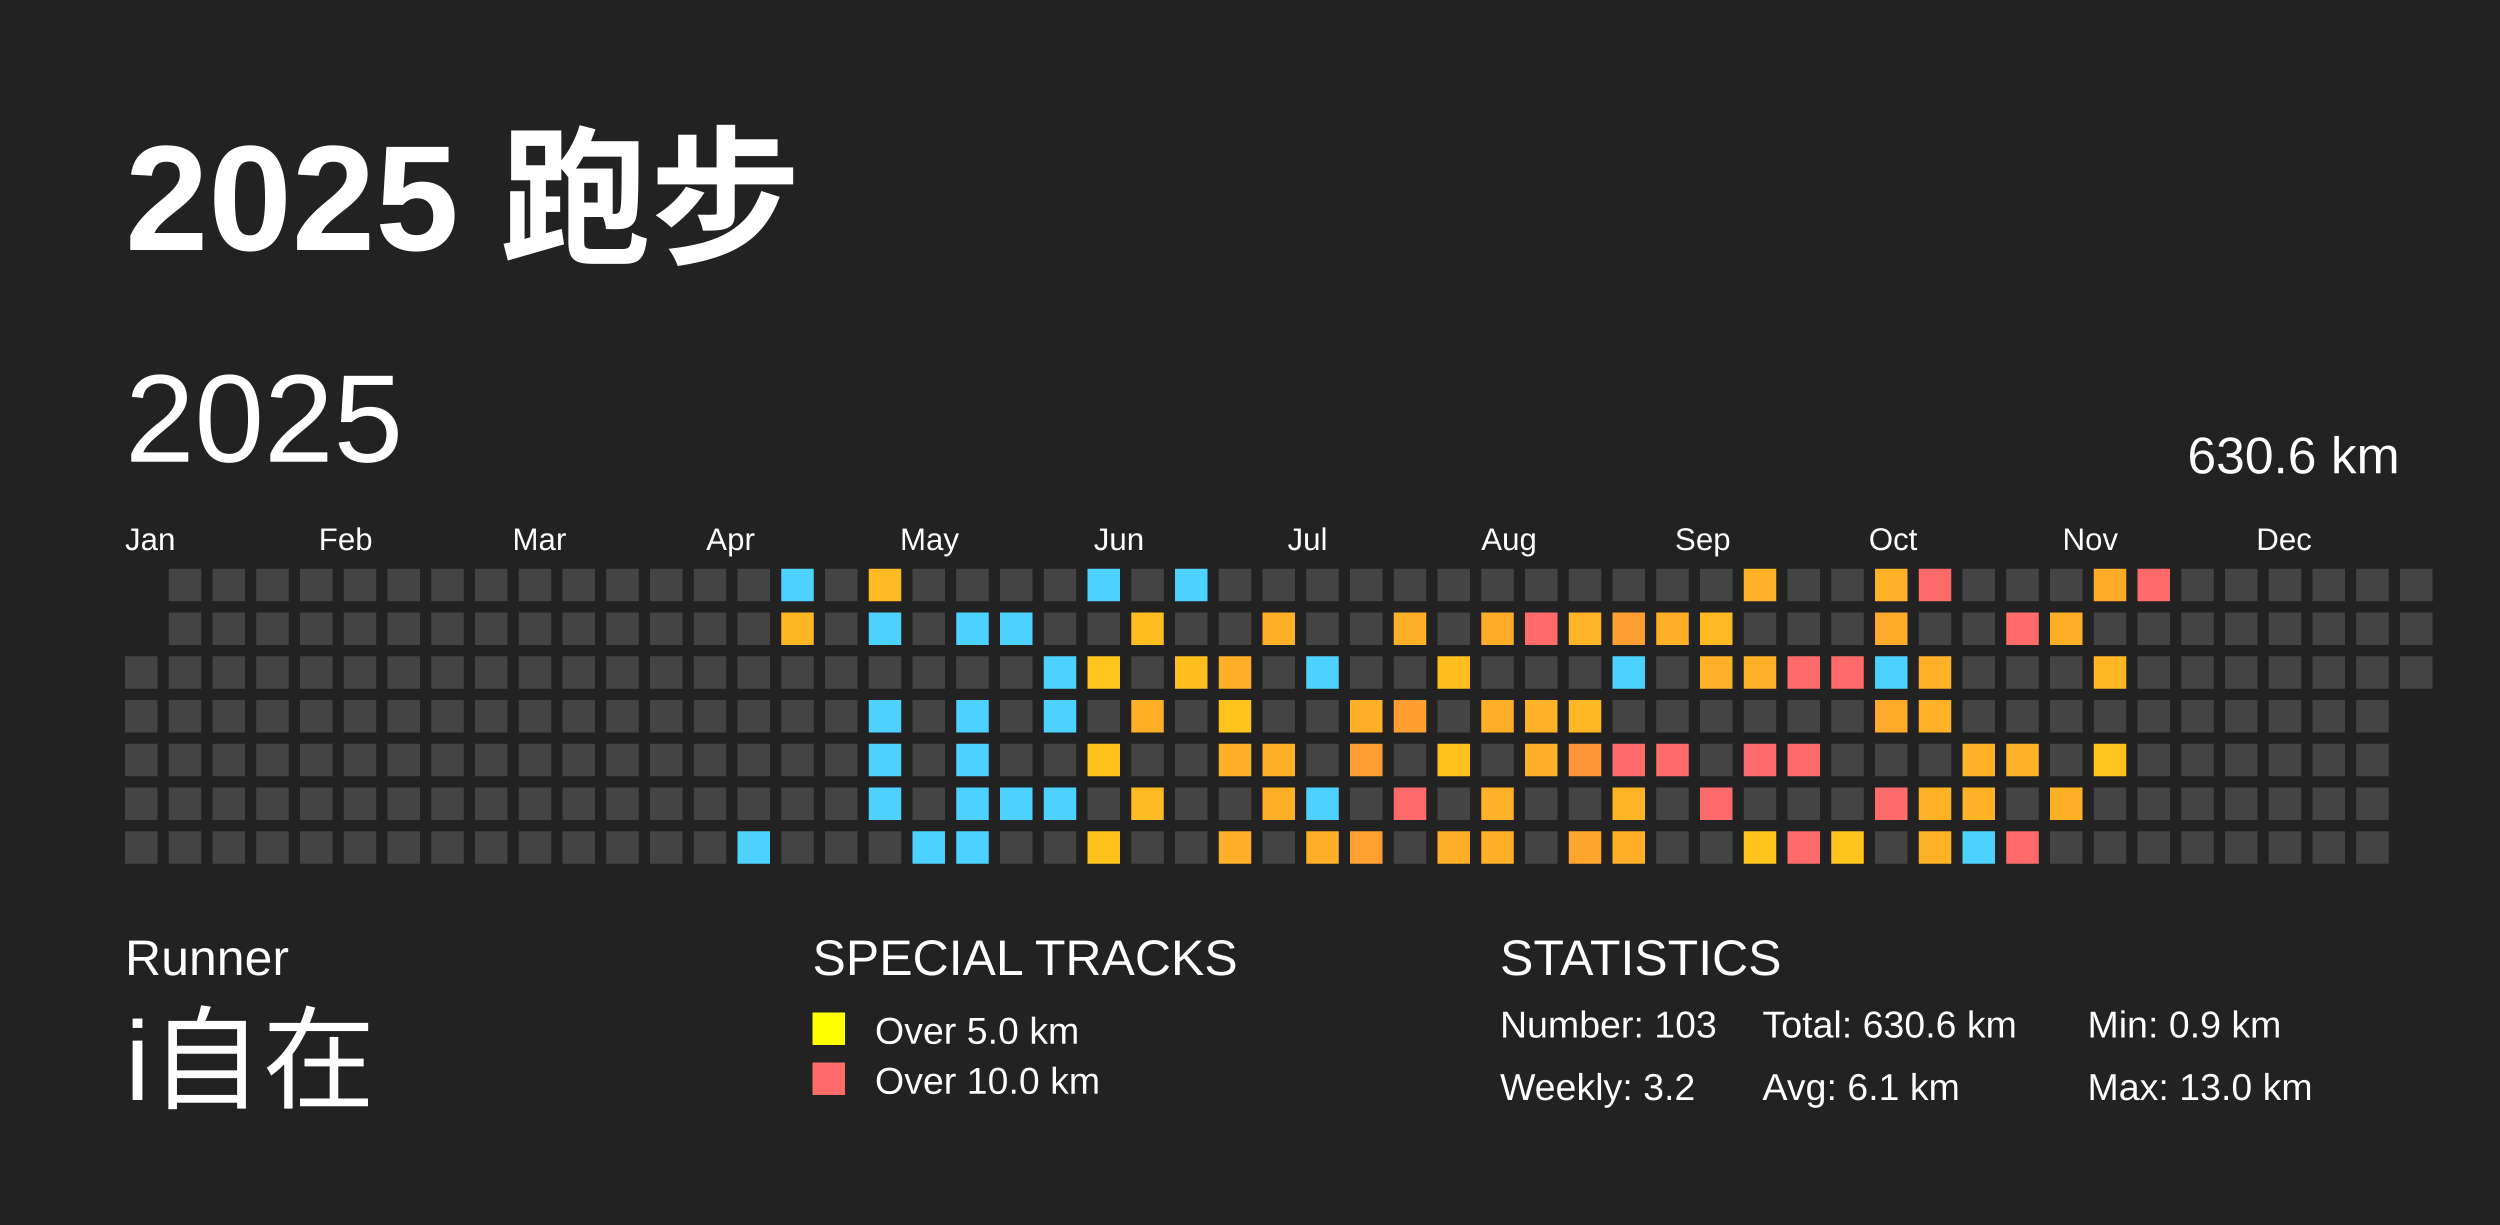
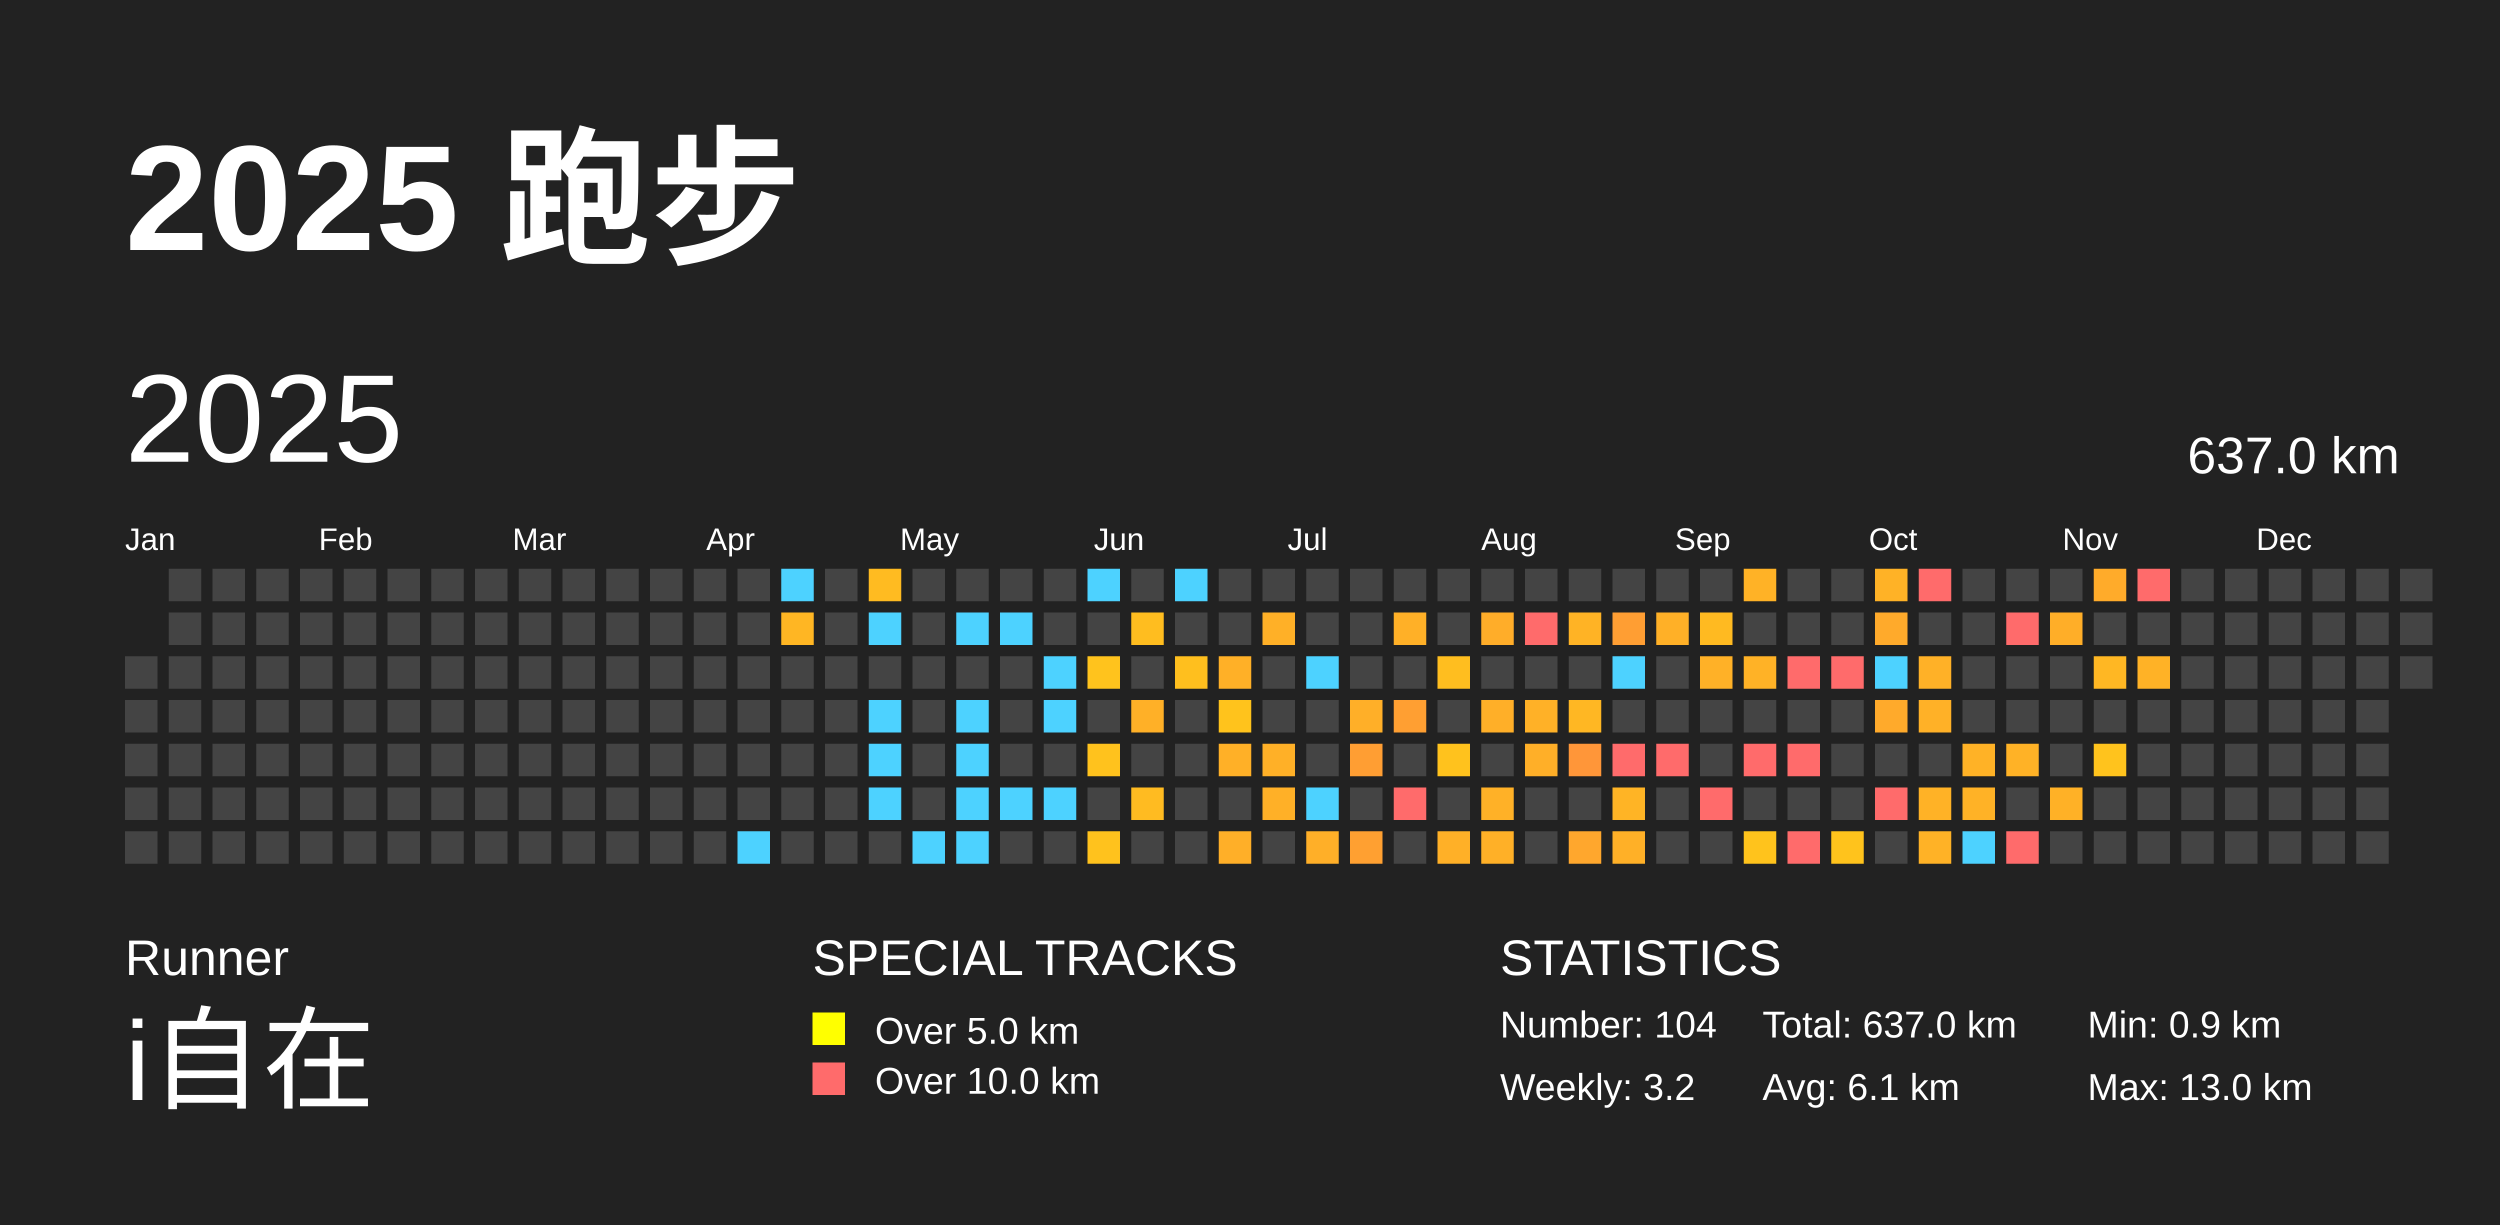
<svg xmlns="http://www.w3.org/2000/svg" baseProfile="full" height="98mm" version="1.1" viewBox="0,0,200,98" width="200mm">
  <defs />
  <rect fill="#222222" height="98" width="200" x="0" y="0" />
  <text fill="#FFFFFF" style="font-size:12px; font-family:Arial; font-weight:bold;" x="10" y="20">2025 跑步</text>
  <text fill="#FFFFFF" style="font-size:4px; font-family:Arial" x="10" y="78">Runner</text>
  <text fill="#FFFFFF" style="font-size:9px; font-family:Arial" x="10" y="88">i自在</text>
  <text fill="#FFFFFF" style="font-size:4px; font-family:Arial" x="65" y="78">SPECIAL TRACKS</text>
  <rect fill="#FFFF00" height="2.6" width="2.6" x="65" y="81" />
  <text fill="#FFFFFF" style="font-size:3px; font-family:Arial" x="70" y="83.5">Over 5.0 km</text>
  <rect fill="#FF6B6B" height="2.6" width="2.6" x="65" y="85" />
  <text fill="#FFFFFF" style="font-size:3px; font-family:Arial" x="70" y="87.5">Over 10.0 km</text>
  <text fill="#FFFFFF" style="font-size:4px; font-family:Arial" x="120" y="78">STATISTICS</text>
-   <text fill="#FFFFFF" style="font-size:3px; font-family:Arial" x="120" y="83">Number: 103</text>
+   <text fill="#FFFFFF" style="font-size:3px; font-family:Arial" x="120" y="83">Number: 104</text>
  <text fill="#FFFFFF" style="font-size:3px; font-family:Arial" x="120" y="88">Weekly: 3.2</text>
-   <text fill="#FFFFFF" style="font-size:3px; font-family:Arial" x="141" y="83">Total: 630.6 km</text>
+   <text fill="#FFFFFF" style="font-size:3px; font-family:Arial" x="141" y="83">Total: 637.0 km</text>
  <text fill="#FFFFFF" style="font-size:3px; font-family:Arial" x="141" y="88">Avg: 6.1 km</text>
  <text fill="#FFFFFF" style="font-size:3px; font-family:Arial" x="167" y="83">Min: 0.9 km</text>
  <text fill="#FFFFFF" style="font-size:3px; font-family:Arial" x="167" y="88">Max: 13.0 km</text>
  <text dominant-baseline="hanging" fill="#FFFFFF" style="font-size:10.0px; font-family:Arial;" x="10" y="30">2025</text>
-   <text dominant-baseline="hanging" fill="#FFFFFF" style="font-size:4.125px; font-family:Arial;" x="175" y="35">630.6 km</text>
+   <text dominant-baseline="hanging" fill="#FFFFFF" style="font-size:4.125px; font-family:Arial;" x="175" y="35">637.0 km</text>
  <text fill="#FFFFFF" style="font-size:2.5px; font-family:Arial" x="10.0" y="44">Jan</text>
  <text fill="#FFFFFF" style="font-size:2.5px; font-family:Arial" x="25.5" y="44">Feb</text>
  <text fill="#FFFFFF" style="font-size:2.5px; font-family:Arial" x="41.0" y="44">Mar</text>
  <text fill="#FFFFFF" style="font-size:2.5px; font-family:Arial" x="56.5" y="44">Apr</text>
  <text fill="#FFFFFF" style="font-size:2.5px; font-family:Arial" x="72.0" y="44">May</text>
  <text fill="#FFFFFF" style="font-size:2.5px; font-family:Arial" x="87.5" y="44">Jun</text>
  <text fill="#FFFFFF" style="font-size:2.5px; font-family:Arial" x="103.0" y="44">Jul</text>
  <text fill="#FFFFFF" style="font-size:2.5px; font-family:Arial" x="118.5" y="44">Aug</text>
  <text fill="#FFFFFF" style="font-size:2.5px; font-family:Arial" x="134.0" y="44">Sep</text>
  <text fill="#FFFFFF" style="font-size:2.5px; font-family:Arial" x="149.5" y="44">Oct</text>
  <text fill="#FFFFFF" style="font-size:2.5px; font-family:Arial" x="165.0" y="44">Nov</text>
  <text fill="#FFFFFF" style="font-size:2.5px; font-family:Arial" x="180.5" y="44">Dec</text>
  <rect fill="#444444" height="2.6" width="2.6" x="10.0" y="52.5" />
  <rect fill="#444444" height="2.6" width="2.6" x="10.0" y="56.0" />
  <rect fill="#444444" height="2.6" width="2.6" x="10.0" y="59.5" />
  <rect fill="#444444" height="2.6" width="2.6" x="10.0" y="63.0" />
  <rect fill="#444444" height="2.6" width="2.6" x="10.0" y="66.5" />
  <rect fill="#444444" height="2.6" width="2.6" x="13.5" y="45.5" />
  <rect fill="#444444" height="2.6" width="2.6" x="13.5" y="49.0" />
  <rect fill="#444444" height="2.6" width="2.6" x="13.5" y="52.5" />
  <rect fill="#444444" height="2.6" width="2.6" x="13.5" y="56.0" />
  <rect fill="#444444" height="2.6" width="2.6" x="13.5" y="59.5" />
  <rect fill="#444444" height="2.6" width="2.6" x="13.5" y="63.0" />
  <rect fill="#444444" height="2.6" width="2.6" x="13.5" y="66.5" />
  <rect fill="#444444" height="2.6" width="2.6" x="17.0" y="45.5" />
  <rect fill="#444444" height="2.6" width="2.6" x="17.0" y="49.0" />
  <rect fill="#444444" height="2.6" width="2.6" x="17.0" y="52.5" />
  <rect fill="#444444" height="2.6" width="2.6" x="17.0" y="56.0" />
  <rect fill="#444444" height="2.6" width="2.6" x="17.0" y="59.5" />
  <rect fill="#444444" height="2.6" width="2.6" x="17.0" y="63.0" />
  <rect fill="#444444" height="2.6" width="2.6" x="17.0" y="66.5" />
  <rect fill="#444444" height="2.6" width="2.6" x="20.5" y="45.5" />
  <rect fill="#444444" height="2.6" width="2.6" x="20.5" y="49.0" />
  <rect fill="#444444" height="2.6" width="2.6" x="20.5" y="52.5" />
  <rect fill="#444444" height="2.6" width="2.6" x="20.5" y="56.0" />
  <rect fill="#444444" height="2.6" width="2.6" x="20.5" y="59.5" />
  <rect fill="#444444" height="2.6" width="2.6" x="20.5" y="63.0" />
  <rect fill="#444444" height="2.6" width="2.6" x="20.5" y="66.5" />
  <rect fill="#444444" height="2.6" width="2.6" x="24.0" y="45.5" />
  <rect fill="#444444" height="2.6" width="2.6" x="24.0" y="49.0" />
  <rect fill="#444444" height="2.6" width="2.6" x="24.0" y="52.5" />
  <rect fill="#444444" height="2.6" width="2.6" x="24.0" y="56.0" />
  <rect fill="#444444" height="2.6" width="2.6" x="24.0" y="59.5" />
  <rect fill="#444444" height="2.6" width="2.6" x="24.0" y="63.0" />
  <rect fill="#444444" height="2.6" width="2.6" x="24.0" y="66.5" />
  <rect fill="#444444" height="2.6" width="2.6" x="27.5" y="45.5" />
  <rect fill="#444444" height="2.6" width="2.6" x="27.5" y="49.0" />
  <rect fill="#444444" height="2.6" width="2.6" x="27.5" y="52.5" />
  <rect fill="#444444" height="2.6" width="2.6" x="27.5" y="56.0" />
  <rect fill="#444444" height="2.6" width="2.6" x="27.5" y="59.5" />
  <rect fill="#444444" height="2.6" width="2.6" x="27.5" y="63.0" />
  <rect fill="#444444" height="2.6" width="2.6" x="27.5" y="66.5" />
  <rect fill="#444444" height="2.6" width="2.6" x="31.0" y="45.5" />
  <rect fill="#444444" height="2.6" width="2.6" x="31.0" y="49.0" />
  <rect fill="#444444" height="2.6" width="2.6" x="31.0" y="52.5" />
  <rect fill="#444444" height="2.6" width="2.6" x="31.0" y="56.0" />
  <rect fill="#444444" height="2.6" width="2.6" x="31.0" y="59.5" />
  <rect fill="#444444" height="2.6" width="2.6" x="31.0" y="63.0" />
  <rect fill="#444444" height="2.6" width="2.6" x="31.0" y="66.5" />
  <rect fill="#444444" height="2.6" width="2.6" x="34.5" y="45.5" />
  <rect fill="#444444" height="2.6" width="2.6" x="34.5" y="49.0" />
  <rect fill="#444444" height="2.6" width="2.6" x="34.5" y="52.5" />
  <rect fill="#444444" height="2.6" width="2.6" x="34.5" y="56.0" />
  <rect fill="#444444" height="2.6" width="2.6" x="34.5" y="59.5" />
  <rect fill="#444444" height="2.6" width="2.6" x="34.5" y="63.0" />
  <rect fill="#444444" height="2.6" width="2.6" x="34.5" y="66.5" />
  <rect fill="#444444" height="2.6" width="2.6" x="38.0" y="45.5" />
  <rect fill="#444444" height="2.6" width="2.6" x="38.0" y="49.0" />
  <rect fill="#444444" height="2.6" width="2.6" x="38.0" y="52.5" />
  <rect fill="#444444" height="2.6" width="2.6" x="38.0" y="56.0" />
  <rect fill="#444444" height="2.6" width="2.6" x="38.0" y="59.5" />
  <rect fill="#444444" height="2.6" width="2.6" x="38.0" y="63.0" />
  <rect fill="#444444" height="2.6" width="2.6" x="38.0" y="66.5" />
  <rect fill="#444444" height="2.6" width="2.6" x="41.5" y="45.5" />
  <rect fill="#444444" height="2.6" width="2.6" x="41.5" y="49.0" />
  <rect fill="#444444" height="2.6" width="2.6" x="41.5" y="52.5" />
  <rect fill="#444444" height="2.6" width="2.6" x="41.5" y="56.0" />
  <rect fill="#444444" height="2.6" width="2.6" x="41.5" y="59.5" />
  <rect fill="#444444" height="2.6" width="2.6" x="41.5" y="63.0" />
  <rect fill="#444444" height="2.6" width="2.6" x="41.5" y="66.5" />
  <rect fill="#444444" height="2.6" width="2.6" x="45.0" y="45.5" />
  <rect fill="#444444" height="2.6" width="2.6" x="45.0" y="49.0" />
  <rect fill="#444444" height="2.6" width="2.6" x="45.0" y="52.5" />
  <rect fill="#444444" height="2.6" width="2.6" x="45.0" y="56.0" />
  <rect fill="#444444" height="2.6" width="2.6" x="45.0" y="59.5" />
  <rect fill="#444444" height="2.6" width="2.6" x="45.0" y="63.0" />
  <rect fill="#444444" height="2.6" width="2.6" x="45.0" y="66.5" />
  <rect fill="#444444" height="2.6" width="2.6" x="48.5" y="45.5" />
  <rect fill="#444444" height="2.6" width="2.6" x="48.5" y="49.0" />
  <rect fill="#444444" height="2.6" width="2.6" x="48.5" y="52.5" />
  <rect fill="#444444" height="2.6" width="2.6" x="48.5" y="56.0" />
  <rect fill="#444444" height="2.6" width="2.6" x="48.5" y="59.5" />
  <rect fill="#444444" height="2.6" width="2.6" x="48.5" y="63.0" />
  <rect fill="#444444" height="2.6" width="2.6" x="48.5" y="66.5" />
  <rect fill="#444444" height="2.6" width="2.6" x="52.0" y="45.5" />
  <rect fill="#444444" height="2.6" width="2.6" x="52.0" y="49.0" />
  <rect fill="#444444" height="2.6" width="2.6" x="52.0" y="52.5" />
  <rect fill="#444444" height="2.6" width="2.6" x="52.0" y="56.0" />
  <rect fill="#444444" height="2.6" width="2.6" x="52.0" y="59.5" />
  <rect fill="#444444" height="2.6" width="2.6" x="52.0" y="63.0" />
  <rect fill="#444444" height="2.6" width="2.6" x="52.0" y="66.5" />
  <rect fill="#444444" height="2.6" width="2.6" x="55.5" y="45.5" />
  <rect fill="#444444" height="2.6" width="2.6" x="55.5" y="49.0" />
  <rect fill="#444444" height="2.6" width="2.6" x="55.5" y="52.5" />
  <rect fill="#444444" height="2.6" width="2.6" x="55.5" y="56.0" />
  <rect fill="#444444" height="2.6" width="2.6" x="55.5" y="59.5" />
  <rect fill="#444444" height="2.6" width="2.6" x="55.5" y="63.0" />
  <rect fill="#444444" height="2.6" width="2.6" x="55.5" y="66.5" />
  <rect fill="#444444" height="2.6" width="2.6" x="59.0" y="45.5" />
  <rect fill="#444444" height="2.6" width="2.6" x="59.0" y="49.0" />
  <rect fill="#444444" height="2.6" width="2.6" x="59.0" y="52.5" />
  <rect fill="#444444" height="2.6" width="2.6" x="59.0" y="56.0" />
  <rect fill="#444444" height="2.6" width="2.6" x="59.0" y="59.5" />
  <rect fill="#444444" height="2.6" width="2.6" x="59.0" y="63.0" />
  <rect fill="#4dd2ff" height="2.6" width="2.6" x="59.0" y="66.5" />
  <rect fill="#4dd2ff" height="2.6" width="2.6" x="62.5" y="45.5" />
  <rect fill="#ffb623" height="2.6" width="2.6" x="62.5" y="49.0" />
  <rect fill="#444444" height="2.6" width="2.6" x="62.5" y="52.5" />
  <rect fill="#444444" height="2.6" width="2.6" x="62.5" y="56.0" />
  <rect fill="#444444" height="2.6" width="2.6" x="62.5" y="59.5" />
  <rect fill="#444444" height="2.6" width="2.6" x="62.5" y="63.0" />
  <rect fill="#444444" height="2.6" width="2.6" x="62.5" y="66.5" />
  <rect fill="#444444" height="2.6" width="2.6" x="66.0" y="45.5" />
  <rect fill="#444444" height="2.6" width="2.6" x="66.0" y="49.0" />
  <rect fill="#444444" height="2.6" width="2.6" x="66.0" y="52.5" />
  <rect fill="#444444" height="2.6" width="2.6" x="66.0" y="56.0" />
  <rect fill="#444444" height="2.6" width="2.6" x="66.0" y="59.5" />
  <rect fill="#444444" height="2.6" width="2.6" x="66.0" y="63.0" />
  <rect fill="#444444" height="2.6" width="2.6" x="66.0" y="66.5" />
  <rect fill="#ffbb21" height="2.6" width="2.6" x="69.5" y="45.5" />
  <rect fill="#4dd2ff" height="2.6" width="2.6" x="69.5" y="49.0" />
  <rect fill="#444444" height="2.6" width="2.6" x="69.5" y="52.5" />
  <rect fill="#4dd2ff" height="2.6" width="2.6" x="69.5" y="56.0" />
  <rect fill="#4dd2ff" height="2.6" width="2.6" x="69.5" y="59.5" />
  <rect fill="#4dd2ff" height="2.6" width="2.6" x="69.5" y="63.0" />
  <rect fill="#444444" height="2.6" width="2.6" x="69.5" y="66.5" />
  <rect fill="#444444" height="2.6" width="2.6" x="73.0" y="45.5" />
  <rect fill="#444444" height="2.6" width="2.6" x="73.0" y="49.0" />
  <rect fill="#444444" height="2.6" width="2.6" x="73.0" y="52.5" />
  <rect fill="#444444" height="2.6" width="2.6" x="73.0" y="56.0" />
  <rect fill="#444444" height="2.6" width="2.6" x="73.0" y="59.5" />
  <rect fill="#444444" height="2.6" width="2.6" x="73.0" y="63.0" />
  <rect fill="#4dd2ff" height="2.6" width="2.6" x="73.0" y="66.5" />
  <rect fill="#444444" height="2.6" width="2.6" x="76.5" y="45.5" />
  <rect fill="#4dd2ff" height="2.6" width="2.6" x="76.5" y="49.0" />
  <rect fill="#444444" height="2.6" width="2.6" x="76.5" y="52.5" />
  <rect fill="#4dd2ff" height="2.6" width="2.6" x="76.5" y="56.0" />
  <rect fill="#4dd2ff" height="2.6" width="2.6" x="76.5" y="59.5" />
  <rect fill="#4dd2ff" height="2.6" width="2.6" x="76.5" y="63.0" />
  <rect fill="#4dd2ff" height="2.6" width="2.6" x="76.5" y="66.5" />
  <rect fill="#444444" height="2.6" width="2.6" x="80.0" y="45.5" />
  <rect fill="#4dd2ff" height="2.6" width="2.6" x="80.0" y="49.0" />
  <rect fill="#444444" height="2.6" width="2.6" x="80.0" y="52.5" />
  <rect fill="#444444" height="2.6" width="2.6" x="80.0" y="56.0" />
  <rect fill="#444444" height="2.6" width="2.6" x="80.0" y="59.5" />
  <rect fill="#4dd2ff" height="2.6" width="2.6" x="80.0" y="63.0" />
  <rect fill="#444444" height="2.6" width="2.6" x="80.0" y="66.5" />
  <rect fill="#444444" height="2.6" width="2.6" x="83.5" y="45.5" />
  <rect fill="#444444" height="2.6" width="2.6" x="83.5" y="49.0" />
  <rect fill="#4dd2ff" height="2.6" width="2.6" x="83.5" y="52.5" />
  <rect fill="#4dd2ff" height="2.6" width="2.6" x="83.5" y="56.0" />
  <rect fill="#444444" height="2.6" width="2.6" x="83.5" y="59.5" />
  <rect fill="#4dd2ff" height="2.6" width="2.6" x="83.5" y="63.0" />
  <rect fill="#444444" height="2.6" width="2.6" x="83.5" y="66.5" />
  <rect fill="#4dd2ff" height="2.6" width="2.6" x="87.0" y="45.5" />
  <rect fill="#444444" height="2.6" width="2.6" x="87.0" y="49.0" />
  <rect fill="#ffc31d" height="2.6" width="2.6" x="87.0" y="52.5" />
  <rect fill="#444444" height="2.6" width="2.6" x="87.0" y="56.0" />
  <rect fill="#ffc21d" height="2.6" width="2.6" x="87.0" y="59.5" />
  <rect fill="#444444" height="2.6" width="2.6" x="87.0" y="63.0" />
  <rect fill="#ffc21d" height="2.6" width="2.6" x="87.0" y="66.5" />
  <rect fill="#444444" height="2.6" width="2.6" x="90.5" y="45.5" />
  <rect fill="#ffbd1f" height="2.6" width="2.6" x="90.5" y="49.0" />
  <rect fill="#444444" height="2.6" width="2.6" x="90.5" y="52.5" />
  <rect fill="#ffb027" height="2.6" width="2.6" x="90.5" y="56.0" />
  <rect fill="#444444" height="2.6" width="2.6" x="90.5" y="59.5" />
  <rect fill="#ffbb21" height="2.6" width="2.6" x="90.5" y="63.0" />
  <rect fill="#444444" height="2.6" width="2.6" x="90.5" y="66.5" />
  <rect fill="#4dd2ff" height="2.6" width="2.6" x="94.0" y="45.5" />
  <rect fill="#444444" height="2.6" width="2.6" x="94.0" y="49.0" />
  <rect fill="#ffbf1e" height="2.6" width="2.6" x="94.0" y="52.5" />
  <rect fill="#444444" height="2.6" width="2.6" x="94.0" y="56.0" />
  <rect fill="#444444" height="2.6" width="2.6" x="94.0" y="59.5" />
  <rect fill="#444444" height="2.6" width="2.6" x="94.0" y="63.0" />
  <rect fill="#444444" height="2.6" width="2.6" x="94.0" y="66.5" />
  <rect fill="#444444" height="2.6" width="2.6" x="97.5" y="45.5" />
  <rect fill="#444444" height="2.6" width="2.6" x="97.5" y="49.0" />
  <rect fill="#ffb027" height="2.6" width="2.6" x="97.5" y="52.5" />
  <rect fill="#ffc31c" height="2.6" width="2.6" x="97.5" y="56.0" />
  <rect fill="#ffb027" height="2.6" width="2.6" x="97.5" y="59.5" />
  <rect fill="#444444" height="2.6" width="2.6" x="97.5" y="63.0" />
  <rect fill="#ffaf28" height="2.6" width="2.6" x="97.5" y="66.5" />
  <rect fill="#444444" height="2.6" width="2.6" x="101.0" y="45.5" />
  <rect fill="#ffb027" height="2.6" width="2.6" x="101.0" y="49.0" />
  <rect fill="#444444" height="2.6" width="2.6" x="101.0" y="52.5" />
  <rect fill="#444444" height="2.6" width="2.6" x="101.0" y="56.0" />
  <rect fill="#ffb027" height="2.6" width="2.6" x="101.0" y="59.5" />
  <rect fill="#ffb027" height="2.6" width="2.6" x="101.0" y="63.0" />
  <rect fill="#444444" height="2.6" width="2.6" x="101.0" y="66.5" />
  <rect fill="#444444" height="2.6" width="2.6" x="104.5" y="45.5" />
  <rect fill="#444444" height="2.6" width="2.6" x="104.5" y="49.0" />
  <rect fill="#4dd2ff" height="2.6" width="2.6" x="104.5" y="52.5" />
  <rect fill="#444444" height="2.6" width="2.6" x="104.5" y="56.0" />
  <rect fill="#444444" height="2.6" width="2.6" x="104.5" y="59.5" />
  <rect fill="#4dd2ff" height="2.6" width="2.6" x="104.5" y="63.0" />
  <rect fill="#ffaf28" height="2.6" width="2.6" x="104.5" y="66.5" />
  <rect fill="#444444" height="2.6" width="2.6" x="108.0" y="45.5" />
  <rect fill="#444444" height="2.6" width="2.6" x="108.0" y="49.0" />
  <rect fill="#444444" height="2.6" width="2.6" x="108.0" y="52.5" />
  <rect fill="#ffaf28" height="2.6" width="2.6" x="108.0" y="56.0" />
  <rect fill="#ff9e33" height="2.6" width="2.6" x="108.0" y="59.5" />
  <rect fill="#444444" height="2.6" width="2.6" x="108.0" y="63.0" />
  <rect fill="#ffa031" height="2.6" width="2.6" x="108.0" y="66.5" />
  <rect fill="#444444" height="2.6" width="2.6" x="111.5" y="45.5" />
  <rect fill="#ffb027" height="2.6" width="2.6" x="111.5" y="49.0" />
  <rect fill="#444444" height="2.6" width="2.6" x="111.5" y="52.5" />
  <rect fill="#ff9f32" height="2.6" width="2.6" x="111.5" y="56.0" />
  <rect fill="#444444" height="2.6" width="2.6" x="111.5" y="59.5" />
  <rect fill="#FF6B6B" height="2.6" width="2.6" x="111.5" y="63.0" />
  <rect fill="#444444" height="2.6" width="2.6" x="111.5" y="66.5" />
  <rect fill="#444444" height="2.6" width="2.6" x="115.0" y="45.5" />
  <rect fill="#444444" height="2.6" width="2.6" x="115.0" y="49.0" />
  <rect fill="#ffbe1f" height="2.6" width="2.6" x="115.0" y="52.5" />
  <rect fill="#444444" height="2.6" width="2.6" x="115.0" y="56.0" />
  <rect fill="#ffc21d" height="2.6" width="2.6" x="115.0" y="59.5" />
  <rect fill="#444444" height="2.6" width="2.6" x="115.0" y="63.0" />
  <rect fill="#ffb027" height="2.6" width="2.6" x="115.0" y="66.5" />
  <rect fill="#444444" height="2.6" width="2.6" x="118.5" y="45.5" />
  <rect fill="#ffad29" height="2.6" width="2.6" x="118.5" y="49.0" />
  <rect fill="#444444" height="2.6" width="2.6" x="118.5" y="52.5" />
  <rect fill="#ffaf28" height="2.6" width="2.6" x="118.5" y="56.0" />
  <rect fill="#444444" height="2.6" width="2.6" x="118.5" y="59.5" />
  <rect fill="#ffb127" height="2.6" width="2.6" x="118.5" y="63.0" />
  <rect fill="#ffb027" height="2.6" width="2.6" x="118.5" y="66.5" />
  <rect fill="#444444" height="2.6" width="2.6" x="122.0" y="45.5" />
  <rect fill="#FF6B6B" height="2.6" width="2.6" x="122.0" y="49.0" />
  <rect fill="#444444" height="2.6" width="2.6" x="122.0" y="52.5" />
  <rect fill="#ffb127" height="2.6" width="2.6" x="122.0" y="56.0" />
  <rect fill="#ffaf28" height="2.6" width="2.6" x="122.0" y="59.5" />
  <rect fill="#444444" height="2.6" width="2.6" x="122.0" y="63.0" />
  <rect fill="#444444" height="2.6" width="2.6" x="122.0" y="66.5" />
  <rect fill="#444444" height="2.6" width="2.6" x="125.5" y="45.5" />
  <rect fill="#ffb325" height="2.6" width="2.6" x="125.5" y="49.0" />
  <rect fill="#444444" height="2.6" width="2.6" x="125.5" y="52.5" />
  <rect fill="#ffb723" height="2.6" width="2.6" x="125.5" y="56.0" />
  <rect fill="#ff9639" height="2.6" width="2.6" x="125.5" y="59.5" />
  <rect fill="#444444" height="2.6" width="2.6" x="125.5" y="63.0" />
  <rect fill="#ffa72d" height="2.6" width="2.6" x="125.5" y="66.5" />
  <rect fill="#444444" height="2.6" width="2.6" x="129.0" y="45.5" />
  <rect fill="#ff9e33" height="2.6" width="2.6" x="129.0" y="49.0" />
  <rect fill="#4dd2ff" height="2.6" width="2.6" x="129.0" y="52.5" />
  <rect fill="#444444" height="2.6" width="2.6" x="129.0" y="56.0" />
  <rect fill="#FF6B6B" height="2.6" width="2.6" x="129.0" y="59.5" />
  <rect fill="#ffb425" height="2.6" width="2.6" x="129.0" y="63.0" />
  <rect fill="#ffb027" height="2.6" width="2.6" x="129.0" y="66.5" />
  <rect fill="#444444" height="2.6" width="2.6" x="132.5" y="45.5" />
  <rect fill="#ffb027" height="2.6" width="2.6" x="132.5" y="49.0" />
  <rect fill="#444444" height="2.6" width="2.6" x="132.5" y="52.5" />
  <rect fill="#444444" height="2.6" width="2.6" x="132.5" y="56.0" />
  <rect fill="#FF6B6B" height="2.6" width="2.6" x="132.5" y="59.5" />
  <rect fill="#444444" height="2.6" width="2.6" x="132.5" y="63.0" />
  <rect fill="#444444" height="2.6" width="2.6" x="132.5" y="66.5" />
  <rect fill="#444444" height="2.6" width="2.6" x="136.0" y="45.5" />
  <rect fill="#ffba21" height="2.6" width="2.6" x="136.0" y="49.0" />
  <rect fill="#ffb127" height="2.6" width="2.6" x="136.0" y="52.5" />
  <rect fill="#444444" height="2.6" width="2.6" x="136.0" y="56.0" />
  <rect fill="#444444" height="2.6" width="2.6" x="136.0" y="59.5" />
  <rect fill="#FF6B6B" height="2.6" width="2.6" x="136.0" y="63.0" />
  <rect fill="#444444" height="2.6" width="2.6" x="136.0" y="66.5" />
  <rect fill="#ffb226" height="2.6" width="2.6" x="139.5" y="45.5" />
  <rect fill="#444444" height="2.6" width="2.6" x="139.5" y="49.0" />
  <rect fill="#ffb226" height="2.6" width="2.6" x="139.5" y="52.5" />
  <rect fill="#444444" height="2.6" width="2.6" x="139.5" y="56.0" />
  <rect fill="#FF6B6B" height="2.6" width="2.6" x="139.5" y="59.5" />
  <rect fill="#444444" height="2.6" width="2.6" x="139.5" y="63.0" />
  <rect fill="#ffc31c" height="2.6" width="2.6" x="139.5" y="66.5" />
  <rect fill="#444444" height="2.6" width="2.6" x="143.0" y="45.5" />
  <rect fill="#444444" height="2.6" width="2.6" x="143.0" y="49.0" />
  <rect fill="#FF6B6B" height="2.6" width="2.6" x="143.0" y="52.5" />
  <rect fill="#444444" height="2.6" width="2.6" x="143.0" y="56.0" />
  <rect fill="#FF6B6B" height="2.6" width="2.6" x="143.0" y="59.5" />
  <rect fill="#444444" height="2.6" width="2.6" x="143.0" y="63.0" />
  <rect fill="#FF6B6B" height="2.6" width="2.6" x="143.0" y="66.5" />
  <rect fill="#444444" height="2.6" width="2.6" x="146.5" y="45.5" />
  <rect fill="#444444" height="2.6" width="2.6" x="146.5" y="49.0" />
  <rect fill="#FF6B6B" height="2.6" width="2.6" x="146.5" y="52.5" />
  <rect fill="#444444" height="2.6" width="2.6" x="146.5" y="56.0" />
  <rect fill="#444444" height="2.6" width="2.6" x="146.5" y="59.5" />
  <rect fill="#444444" height="2.6" width="2.6" x="146.5" y="63.0" />
  <rect fill="#ffc31c" height="2.6" width="2.6" x="146.5" y="66.5" />
  <rect fill="#ffb226" height="2.6" width="2.6" x="150.0" y="45.5" />
  <rect fill="#ffaa2b" height="2.6" width="2.6" x="150.0" y="49.0" />
  <rect fill="#4dd2ff" height="2.6" width="2.6" x="150.0" y="52.5" />
  <rect fill="#ffaa2b" height="2.6" width="2.6" x="150.0" y="56.0" />
  <rect fill="#444444" height="2.6" width="2.6" x="150.0" y="59.5" />
  <rect fill="#FF6B6B" height="2.6" width="2.6" x="150.0" y="63.0" />
  <rect fill="#444444" height="2.6" width="2.6" x="150.0" y="66.5" />
  <rect fill="#FF6B6B" height="2.6" width="2.6" x="153.5" y="45.5" />
  <rect fill="#444444" height="2.6" width="2.6" x="153.5" y="49.0" />
  <rect fill="#ffb127" height="2.6" width="2.6" x="153.5" y="52.5" />
  <rect fill="#ffb127" height="2.6" width="2.6" x="153.5" y="56.0" />
  <rect fill="#444444" height="2.6" width="2.6" x="153.5" y="59.5" />
  <rect fill="#ffb226" height="2.6" width="2.6" x="153.5" y="63.0" />
  <rect fill="#ffb226" height="2.6" width="2.6" x="153.5" y="66.5" />
  <rect fill="#444444" height="2.6" width="2.6" x="157.0" y="45.5" />
  <rect fill="#444444" height="2.6" width="2.6" x="157.0" y="49.0" />
  <rect fill="#444444" height="2.6" width="2.6" x="157.0" y="52.5" />
  <rect fill="#444444" height="2.6" width="2.6" x="157.0" y="56.0" />
  <rect fill="#ffb226" height="2.6" width="2.6" x="157.0" y="59.5" />
  <rect fill="#ffb226" height="2.6" width="2.6" x="157.0" y="63.0" />
  <rect fill="#4dd2ff" height="2.6" width="2.6" x="157.0" y="66.5" />
  <rect fill="#444444" height="2.6" width="2.6" x="160.5" y="45.5" />
  <rect fill="#FF6B6B" height="2.6" width="2.6" x="160.5" y="49.0" />
  <rect fill="#444444" height="2.6" width="2.6" x="160.5" y="52.5" />
  <rect fill="#444444" height="2.6" width="2.6" x="160.5" y="56.0" />
  <rect fill="#ffb226" height="2.6" width="2.6" x="160.5" y="59.5" />
  <rect fill="#444444" height="2.6" width="2.6" x="160.5" y="63.0" />
  <rect fill="#FF6B6B" height="2.6" width="2.6" x="160.5" y="66.5" />
  <rect fill="#444444" height="2.6" width="2.6" x="164.0" y="45.5" />
  <rect fill="#ffae28" height="2.6" width="2.6" x="164.0" y="49.0" />
  <rect fill="#444444" height="2.6" width="2.6" x="164.0" y="52.5" />
  <rect fill="#444444" height="2.6" width="2.6" x="164.0" y="56.0" />
  <rect fill="#444444" height="2.6" width="2.6" x="164.0" y="59.5" />
  <rect fill="#ffb126" height="2.6" width="2.6" x="164.0" y="63.0" />
  <rect fill="#444444" height="2.6" width="2.6" x="164.0" y="66.5" />
  <rect fill="#ffab2a" height="2.6" width="2.6" x="167.5" y="45.5" />
  <rect fill="#444444" height="2.6" width="2.6" x="167.5" y="49.0" />
  <rect fill="#ffb723" height="2.6" width="2.6" x="167.5" y="52.5" />
  <rect fill="#444444" height="2.6" width="2.6" x="167.5" y="56.0" />
  <rect fill="#ffc31d" height="2.6" width="2.6" x="167.5" y="59.5" />
  <rect fill="#444444" height="2.6" width="2.6" x="167.5" y="63.0" />
  <rect fill="#444444" height="2.6" width="2.6" x="167.5" y="66.5" />
  <rect fill="#FF6B6B" height="2.6" width="2.6" x="171.0" y="45.5" />
  <rect fill="#444444" height="2.6" width="2.6" x="171.0" y="49.0" />
-   <rect fill="#444444" height="2.6" width="2.6" x="171.0" y="52.5" />
+   <rect fill="#ffb226" height="2.6" width="2.6" x="171.0" y="52.5" />
  <rect fill="#444444" height="2.6" width="2.6" x="171.0" y="56.0" />
  <rect fill="#444444" height="2.6" width="2.6" x="171.0" y="59.5" />
  <rect fill="#444444" height="2.6" width="2.6" x="171.0" y="63.0" />
  <rect fill="#444444" height="2.6" width="2.6" x="171.0" y="66.5" />
  <rect fill="#444444" height="2.6" width="2.6" x="174.5" y="45.5" />
  <rect fill="#444444" height="2.6" width="2.6" x="174.5" y="49.0" />
  <rect fill="#444444" height="2.6" width="2.6" x="174.5" y="52.5" />
  <rect fill="#444444" height="2.6" width="2.6" x="174.5" y="56.0" />
  <rect fill="#444444" height="2.6" width="2.6" x="174.5" y="59.5" />
  <rect fill="#444444" height="2.6" width="2.6" x="174.5" y="63.0" />
  <rect fill="#444444" height="2.6" width="2.6" x="174.5" y="66.5" />
  <rect fill="#444444" height="2.6" width="2.6" x="178.0" y="45.5" />
  <rect fill="#444444" height="2.6" width="2.6" x="178.0" y="49.0" />
  <rect fill="#444444" height="2.6" width="2.6" x="178.0" y="52.5" />
  <rect fill="#444444" height="2.6" width="2.6" x="178.0" y="56.0" />
  <rect fill="#444444" height="2.6" width="2.6" x="178.0" y="59.5" />
  <rect fill="#444444" height="2.6" width="2.6" x="178.0" y="63.0" />
  <rect fill="#444444" height="2.6" width="2.6" x="178.0" y="66.5" />
  <rect fill="#444444" height="2.6" width="2.6" x="181.5" y="45.5" />
  <rect fill="#444444" height="2.6" width="2.6" x="181.5" y="49.0" />
  <rect fill="#444444" height="2.6" width="2.6" x="181.5" y="52.5" />
  <rect fill="#444444" height="2.6" width="2.6" x="181.5" y="56.0" />
  <rect fill="#444444" height="2.6" width="2.6" x="181.5" y="59.5" />
  <rect fill="#444444" height="2.6" width="2.6" x="181.5" y="63.0" />
  <rect fill="#444444" height="2.6" width="2.6" x="181.5" y="66.5" />
  <rect fill="#444444" height="2.6" width="2.6" x="185.0" y="45.5" />
  <rect fill="#444444" height="2.6" width="2.6" x="185.0" y="49.0" />
  <rect fill="#444444" height="2.6" width="2.6" x="185.0" y="52.5" />
  <rect fill="#444444" height="2.6" width="2.6" x="185.0" y="56.0" />
  <rect fill="#444444" height="2.6" width="2.6" x="185.0" y="59.5" />
  <rect fill="#444444" height="2.6" width="2.6" x="185.0" y="63.0" />
  <rect fill="#444444" height="2.6" width="2.6" x="185.0" y="66.5" />
  <rect fill="#444444" height="2.6" width="2.6" x="188.5" y="45.5" />
  <rect fill="#444444" height="2.6" width="2.6" x="188.5" y="49.0" />
  <rect fill="#444444" height="2.6" width="2.6" x="188.5" y="52.5" />
  <rect fill="#444444" height="2.6" width="2.6" x="188.5" y="56.0" />
  <rect fill="#444444" height="2.6" width="2.6" x="188.5" y="59.5" />
  <rect fill="#444444" height="2.6" width="2.6" x="188.5" y="63.0" />
  <rect fill="#444444" height="2.6" width="2.6" x="188.5" y="66.5" />
  <rect fill="#444444" height="2.6" width="2.6" x="192.0" y="45.5" />
  <rect fill="#444444" height="2.6" width="2.6" x="192.0" y="49.0" />
  <rect fill="#444444" height="2.6" width="2.6" x="192.0" y="52.5" />
</svg>
